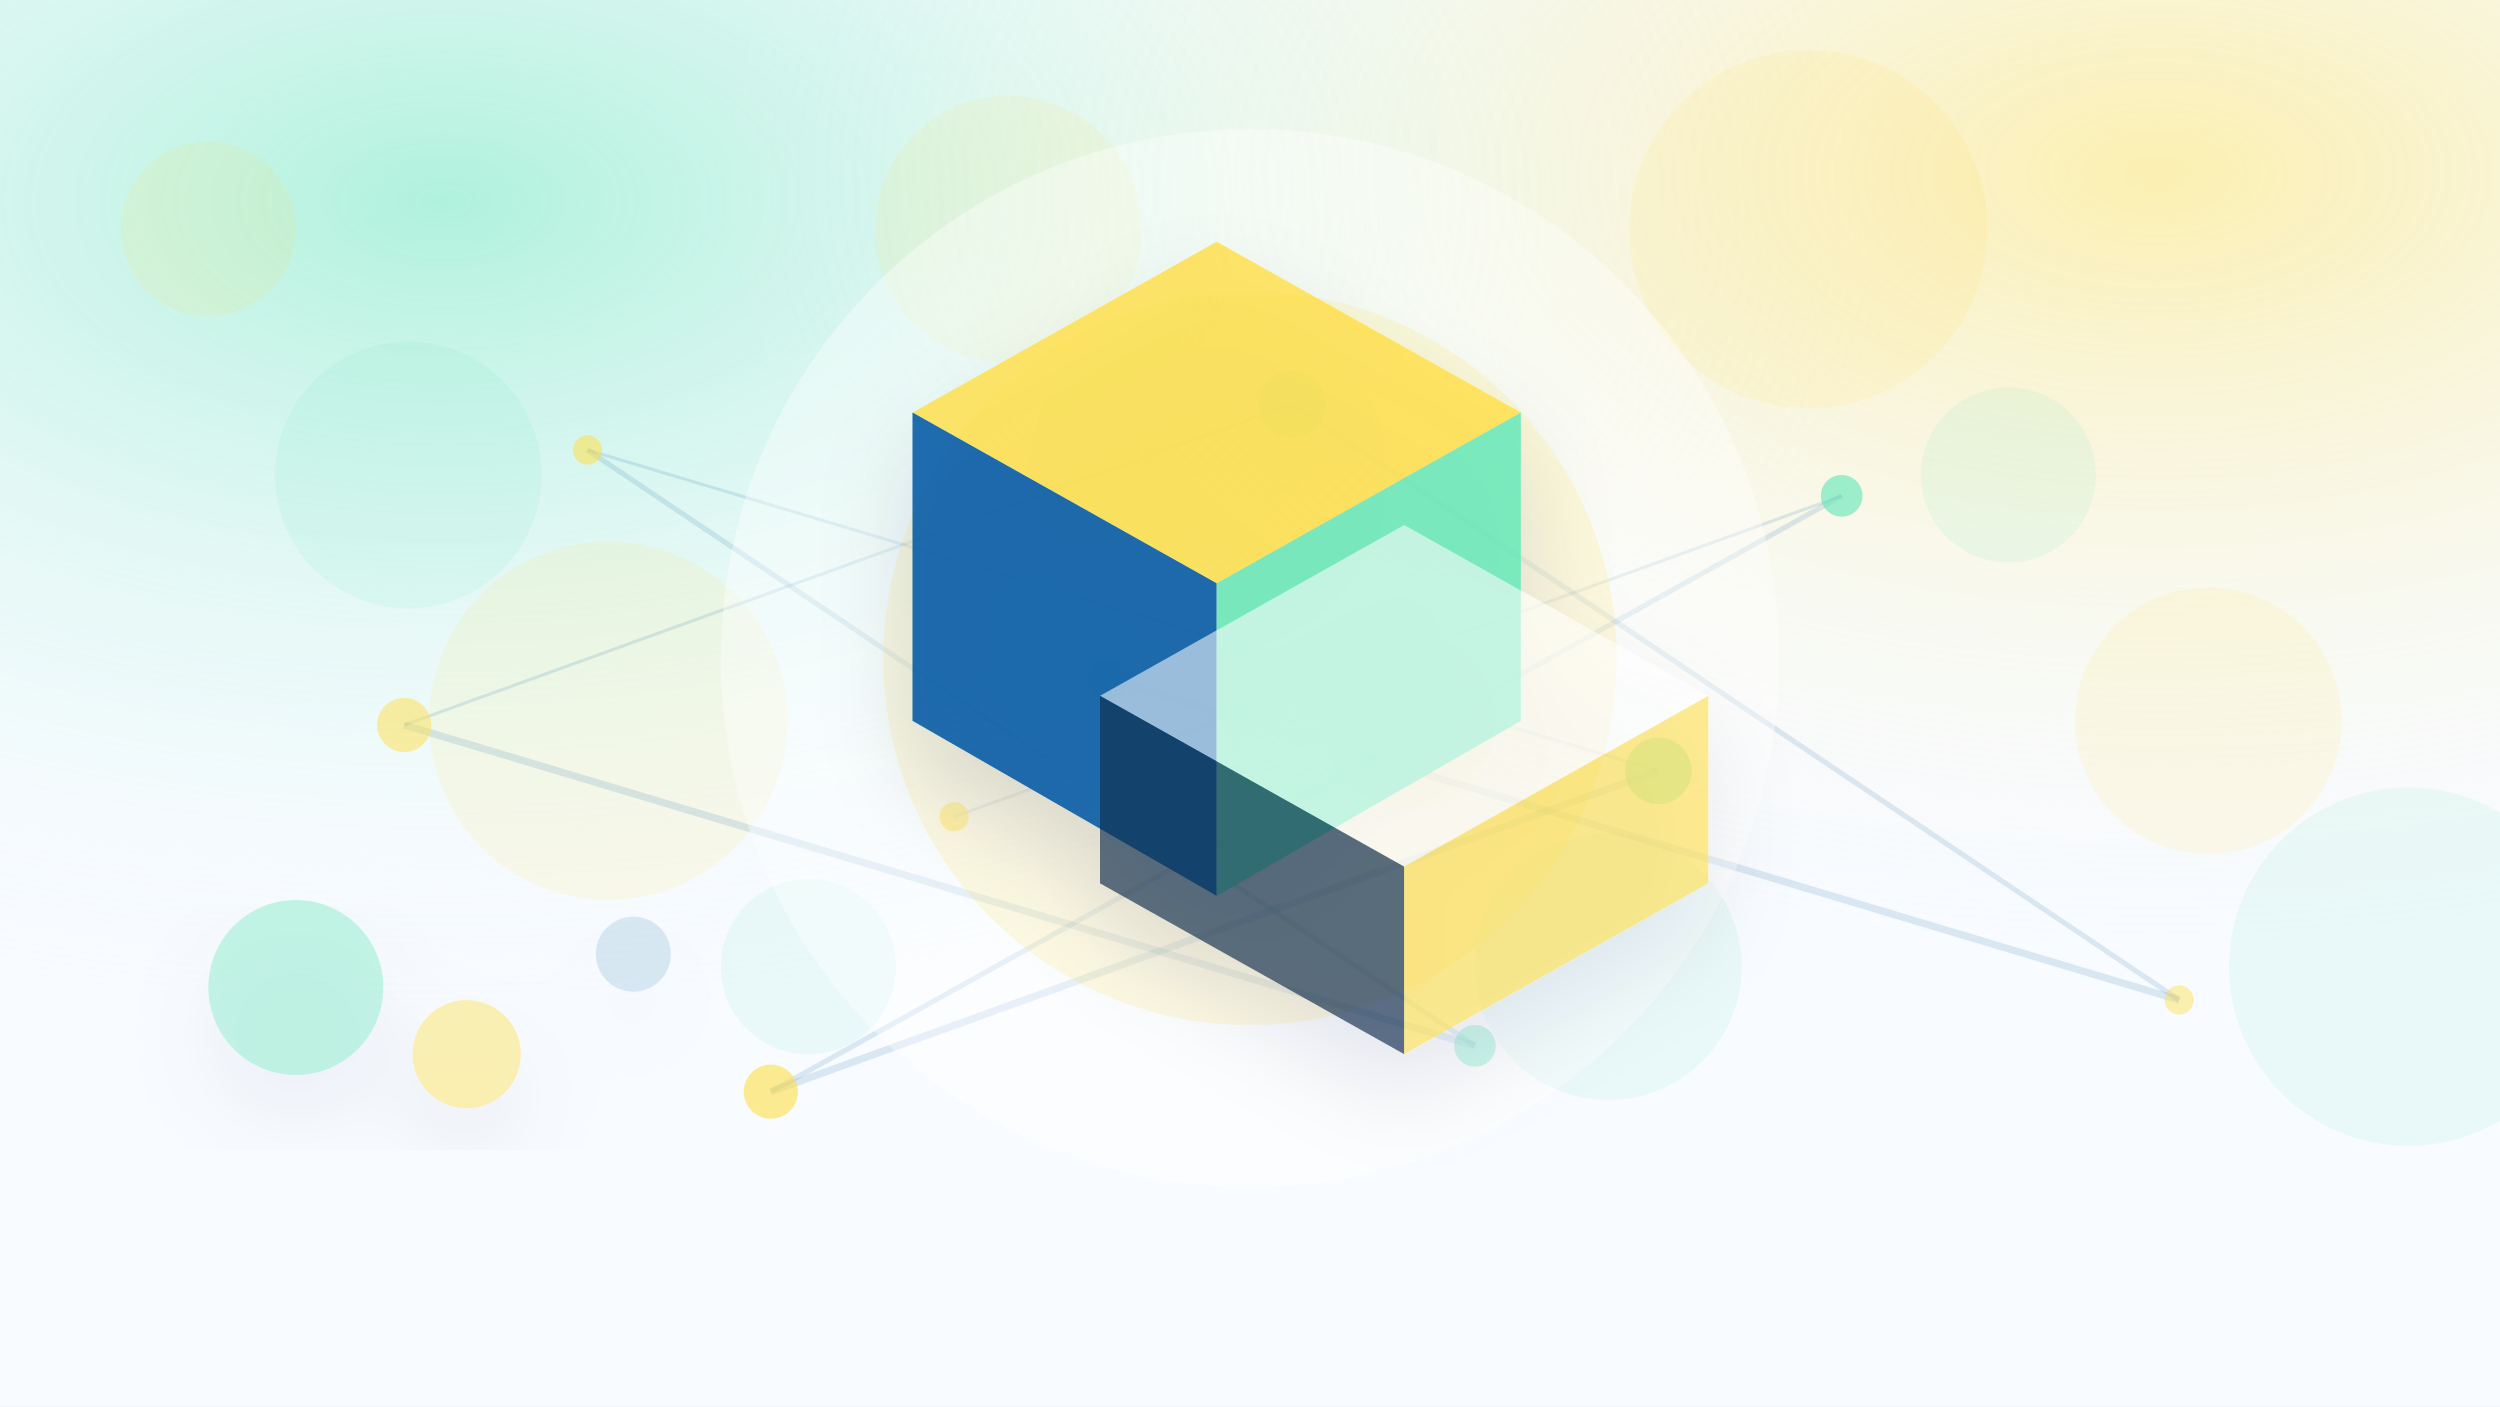
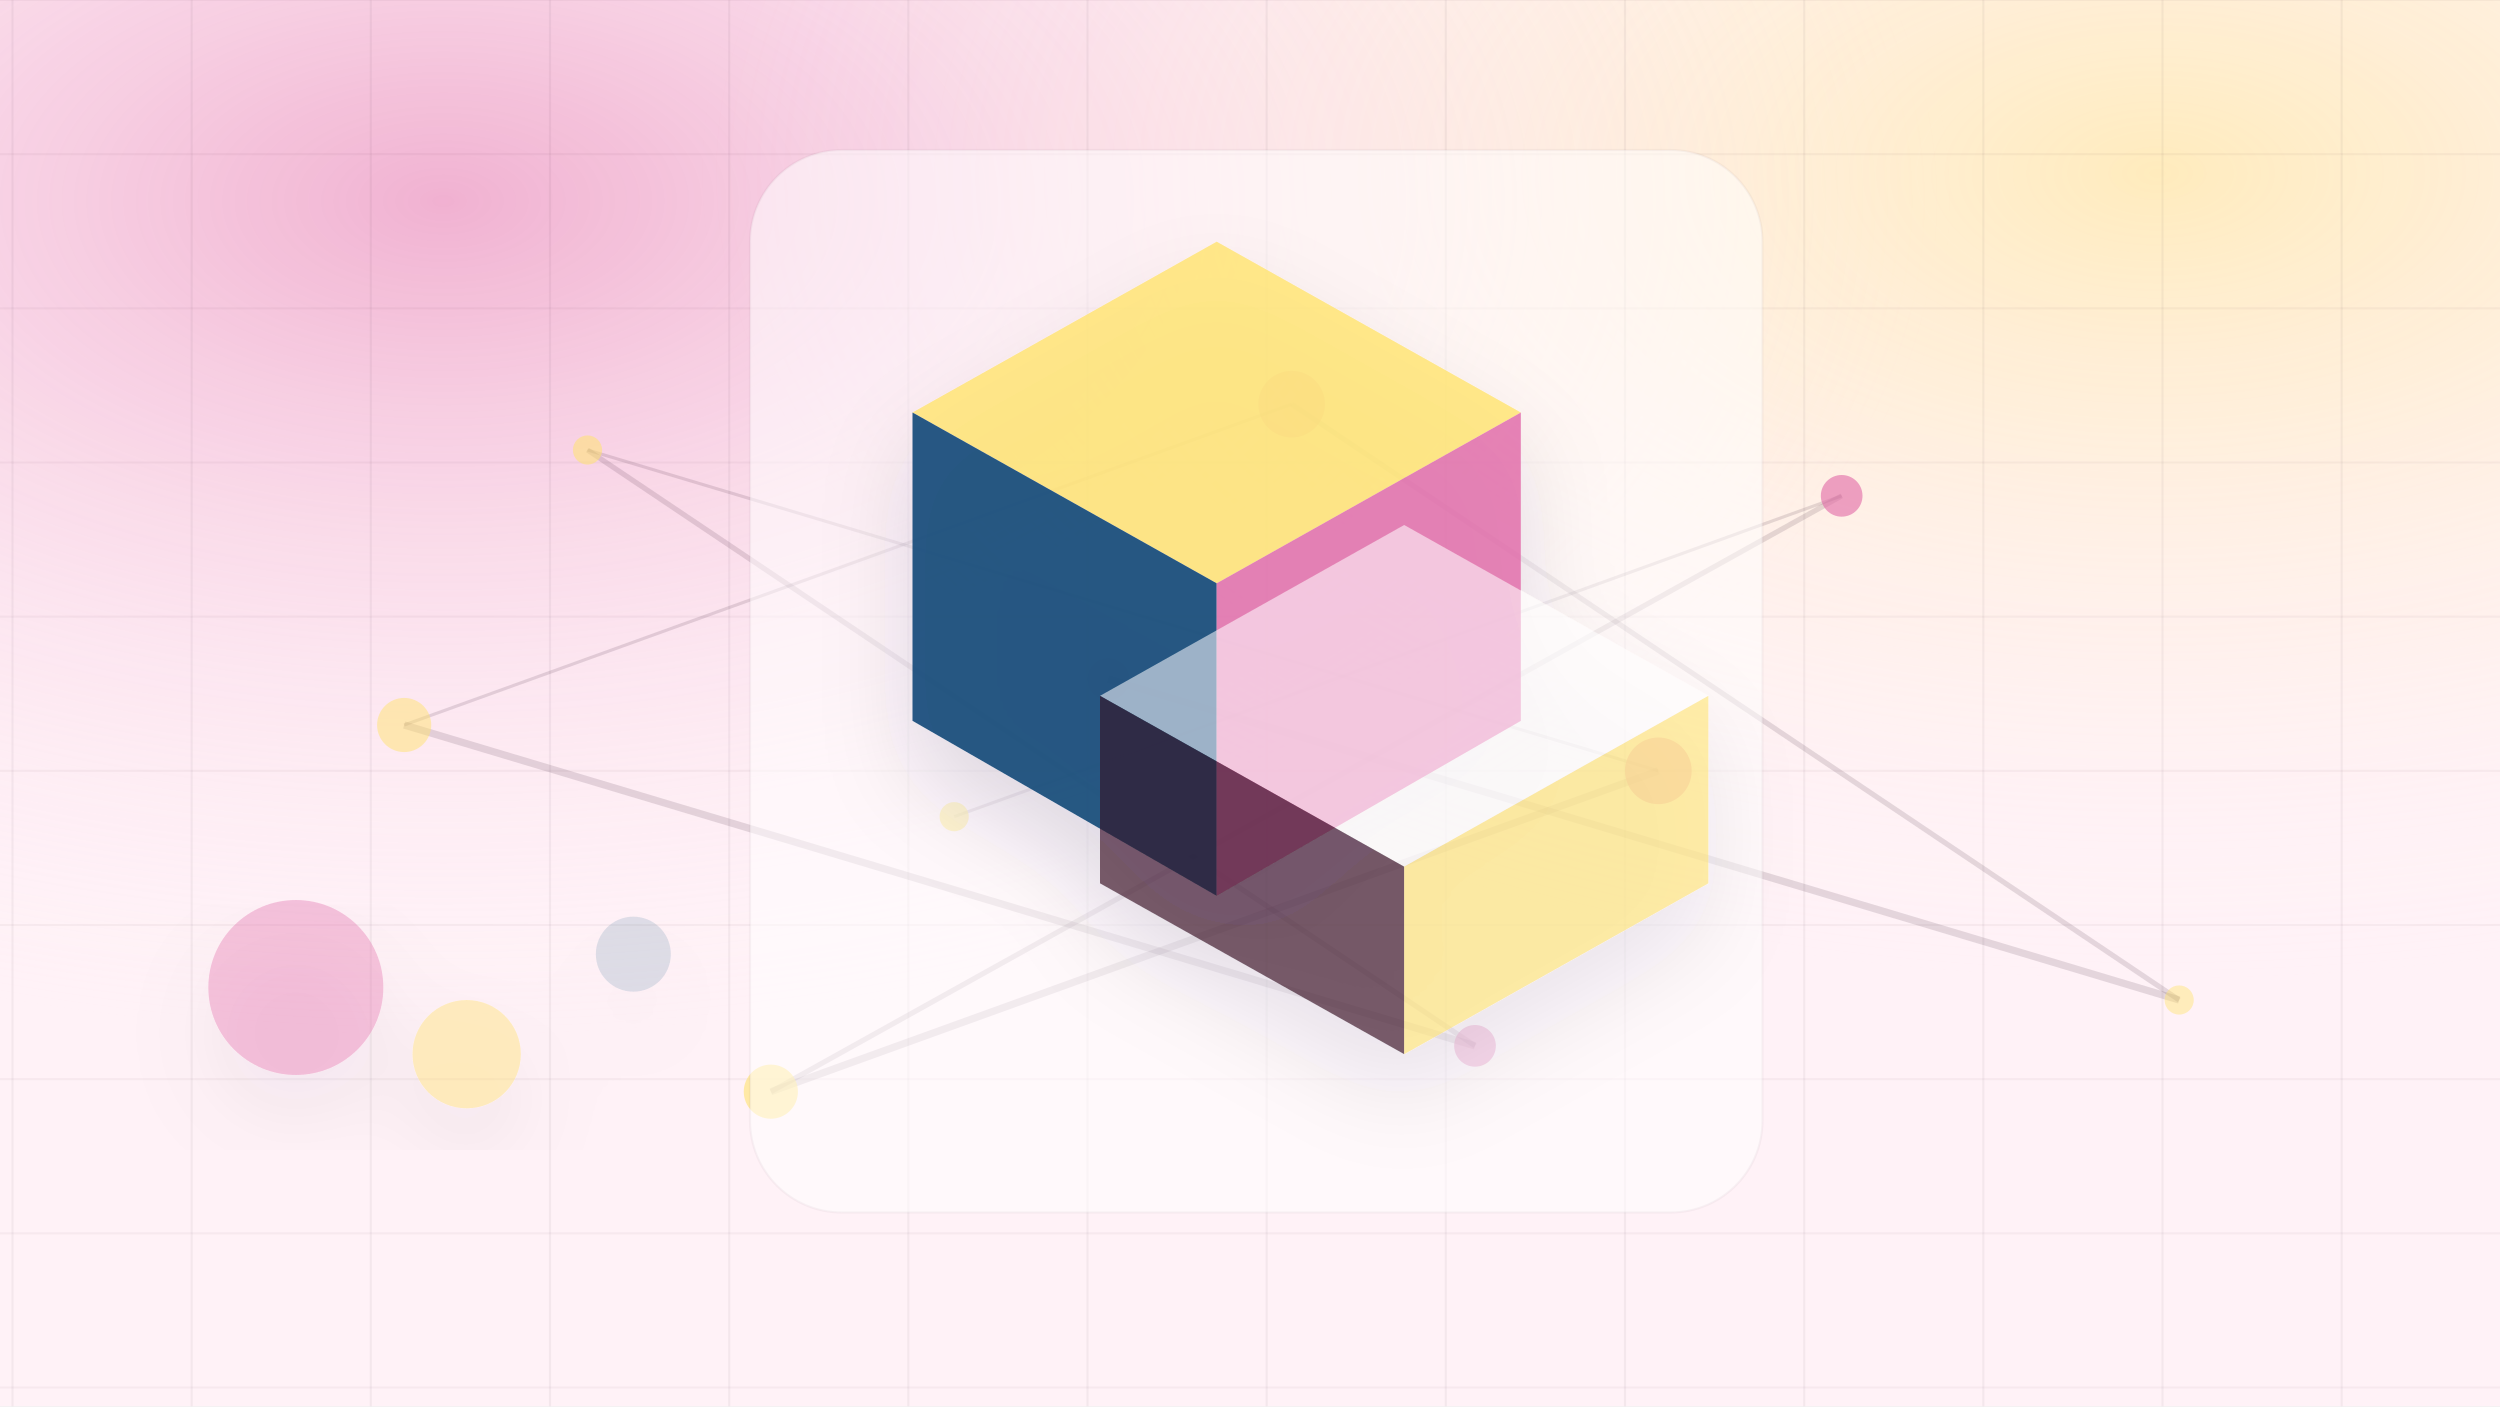
<svg xmlns="http://www.w3.org/2000/svg" width="1200" height="675" viewBox="0 0 1200 675" role="img" aria-labelledby="title desc">
  <defs>
    <radialGradient id="g1" cx="18%" cy="14%" r="60%">
-       <stop stop-color="#62e6b8" stop-opacity=".48" />
-       <stop offset="1" stop-color="#f8fbff" stop-opacity="0" />
+       <stop stop-color="#e16ba8" stop-opacity=".48" />
+       <stop offset="1" stop-color="#fff2f7" stop-opacity="0" />
    </radialGradient>
    <radialGradient id="g2" cx="86%" cy="12%" r="58%">
-       <stop stop-color="#ffdf45" stop-opacity=".42" />
-       <stop offset="1" stop-color="#f8fbff" stop-opacity="0" />
+       <stop stop-color="#ffe36e" stop-opacity=".42" />
+       <stop offset="1" stop-color="#fff2f7" stop-opacity="0" />
    </radialGradient>
    <linearGradient id="split" x1="0" x2="1">
-       <stop stop-color="#f8fbff" />
-       <stop offset=".55" stop-color="#f8fbff" />
-       <stop offset=".55" stop-color="#fffdf2" />
-       <stop offset="1" stop-color="#eef8ff" />
+       <stop stop-color="#fff2f7" />
+       <stop offset=".55" stop-color="#fff2f7" />
+       <stop offset=".55" stop-color="#eef8ff" />
+       <stop offset="1" stop-color="#fff7d1" />
    </linearGradient>
    <filter id="shadow" x="-20%" y="-20%" width="140%" height="140%">
      <feDropShadow dx="0" dy="22" stdDeviation="22" flood-color="#12213a" flood-opacity=".14" />
    </filter>
  </defs>
-   <rect width="1200" height="675" fill="#f8fbff" />
+   <rect width="1200" height="675" fill="#fff2f7" />
  <rect width="1200" height="675" fill="url(#g1)" />
  <rect width="1200" height="675" fill="url(#g2)" />
  <g opacity=".9">
-     <circle cx="100" cy="110" r="42" fill="#ffdf45" opacity=".12" />
-     <circle cx="196" cy="228" r="64" fill="#62e6b8" opacity=".12" />
-     <circle cx="292" cy="346" r="86" fill="#ffdf45" opacity=".12" />
-     <circle cx="388" cy="464" r="42" fill="#62e6b8" opacity=".12" />
-     <circle cx="484" cy="110" r="64" fill="#ffdf45" opacity=".12" />
-     <circle cx="580" cy="228" r="86" fill="#62e6b8" opacity=".12" />
-     <circle cx="676" cy="346" r="42" fill="#ffdf45" opacity=".12" />
-     <circle cx="772" cy="464" r="64" fill="#62e6b8" opacity=".12" />
-     <circle cx="868" cy="110" r="86" fill="#ffdf45" opacity=".12" />
-     <circle cx="964" cy="228" r="42" fill="#62e6b8" opacity=".12" />
-     <circle cx="1060" cy="346" r="64" fill="#ffdf45" opacity=".12" />
-     <circle cx="1156" cy="464" r="86" fill="#62e6b8" opacity=".12" />
+     <path d="M-80 0V675" stroke="#351528" stroke-opacity=".055" />
+     <path d="M6 0V675" stroke="#351528" stroke-opacity=".055" />
+     <path d="M92 0V675" stroke="#351528" stroke-opacity=".055" />
+     <path d="M178 0V675" stroke="#351528" stroke-opacity=".055" />
+     <path d="M264 0V675" stroke="#351528" stroke-opacity=".055" />
+     <path d="M350 0V675" stroke="#351528" stroke-opacity=".055" />
+     <path d="M436 0V675" stroke="#351528" stroke-opacity=".055" />
+     <path d="M522 0V675" stroke="#351528" stroke-opacity=".055" />
+     <path d="M608 0V675" stroke="#351528" stroke-opacity=".055" />
+     <path d="M694 0V675" stroke="#351528" stroke-opacity=".055" />
+     <path d="M780 0V675" stroke="#351528" stroke-opacity=".055" />
+     <path d="M866 0V675" stroke="#351528" stroke-opacity=".055" />
+     <path d="M952 0V675" stroke="#351528" stroke-opacity=".055" />
+     <path d="M1038 0V675" stroke="#351528" stroke-opacity=".055" />
+     <path d="M1124 0V675" stroke="#351528" stroke-opacity=".055" />
+     <path d="M1210 0V675" stroke="#351528" stroke-opacity=".055" />
+     <path d="M1296 0V675" stroke="#351528" stroke-opacity=".055" />
+     <path d="M1382 0V675" stroke="#351528" stroke-opacity=".055" />
+     <path d="M0 0H1200" stroke="#351528" stroke-opacity=".045" />
+     <path d="M0 74H1200" stroke="#351528" stroke-opacity=".045" />
+     <path d="M0 148H1200" stroke="#351528" stroke-opacity=".045" />
+     <path d="M0 222H1200" stroke="#351528" stroke-opacity=".045" />
+     <path d="M0 296H1200" stroke="#351528" stroke-opacity=".045" />
+     <path d="M0 370H1200" stroke="#351528" stroke-opacity=".045" />
+     <path d="M0 444H1200" stroke="#351528" stroke-opacity=".045" />
+     <path d="M0 518H1200" stroke="#351528" stroke-opacity=".045" />
+     <path d="M0 592H1200" stroke="#351528" stroke-opacity=".045" />
+     <path d="M0 666H1200" stroke="#351528" stroke-opacity=".045" />
  </g>
  <g>
-     <line x1="458" y1="392" x2="884" y2="238" stroke="#0f5fa8" stroke-opacity=".13" stroke-width="1.5" />
-     <line x1="884" y1="238" x2="370" y2="524" stroke="#0f5fa8" stroke-opacity=".13" stroke-width="2.5" />
-     <line x1="370" y1="524" x2="796" y2="370" stroke="#0f5fa8" stroke-opacity=".13" stroke-width="3.5" />
-     <line x1="796" y1="370" x2="282" y2="216" stroke="#0f5fa8" stroke-opacity=".13" stroke-width="1.5" />
-     <line x1="282" y1="216" x2="708" y2="502" stroke="#0f5fa8" stroke-opacity=".13" stroke-width="2.5" />
-     <line x1="708" y1="502" x2="194" y2="348" stroke="#0f5fa8" stroke-opacity=".13" stroke-width="3.5" />
-     <line x1="194" y1="348" x2="620" y2="194" stroke="#0f5fa8" stroke-opacity=".13" stroke-width="1.5" />
-     <line x1="620" y1="194" x2="1046" y2="480" stroke="#0f5fa8" stroke-opacity=".13" stroke-width="2.5" />
-     <line x1="1046" y1="480" x2="532" y2="326" stroke="#0f5fa8" stroke-opacity=".13" stroke-width="3.5" />
-     <circle cx="458" cy="392" r="7" fill="#ffdf45" opacity="0.64" />
-     <circle cx="884" cy="238" r="10" fill="#62e6b8" opacity="0.615" />
-     <circle cx="370" cy="524" r="13" fill="#ffdf45" opacity="0.59" />
-     <circle cx="796" cy="370" r="16" fill="#62e6b8" opacity="0.565" />
-     <circle cx="282" cy="216" r="7" fill="#ffdf45" opacity="0.54" />
-     <circle cx="708" cy="502" r="10" fill="#62e6b8" opacity="0.515" />
-     <circle cx="194" cy="348" r="13" fill="#ffdf45" opacity="0.49" />
-     <circle cx="620" cy="194" r="16" fill="#62e6b8" opacity="0.465" />
-     <circle cx="1046" cy="480" r="7" fill="#ffdf45" opacity="0.44" />
-     <circle cx="532" cy="326" r="10" fill="#62e6b8" opacity="0.415" />
+     <line x1="458" y1="392" x2="884" y2="238" stroke="#351528" stroke-opacity=".13" stroke-width="1.5" />
+     <line x1="884" y1="238" x2="370" y2="524" stroke="#351528" stroke-opacity=".13" stroke-width="2.5" />
+     <line x1="370" y1="524" x2="796" y2="370" stroke="#351528" stroke-opacity=".13" stroke-width="3.5" />
+     <line x1="796" y1="370" x2="282" y2="216" stroke="#351528" stroke-opacity=".13" stroke-width="1.5" />
+     <line x1="282" y1="216" x2="708" y2="502" stroke="#351528" stroke-opacity=".13" stroke-width="2.5" />
+     <line x1="708" y1="502" x2="194" y2="348" stroke="#351528" stroke-opacity=".13" stroke-width="3.5" />
+     <line x1="194" y1="348" x2="620" y2="194" stroke="#351528" stroke-opacity=".13" stroke-width="1.5" />
+     <line x1="620" y1="194" x2="1046" y2="480" stroke="#351528" stroke-opacity=".13" stroke-width="2.5" />
+     <line x1="1046" y1="480" x2="532" y2="326" stroke="#351528" stroke-opacity=".13" stroke-width="3.5" />
+     <circle cx="458" cy="392" r="7" fill="#ffe36e" opacity="0.64" />
+     <circle cx="884" cy="238" r="10" fill="#e16ba8" opacity="0.615" />
+     <circle cx="370" cy="524" r="13" fill="#ffe36e" opacity="0.59" />
+     <circle cx="796" cy="370" r="16" fill="#e16ba8" opacity="0.565" />
+     <circle cx="282" cy="216" r="7" fill="#ffe36e" opacity="0.54" />
+     <circle cx="708" cy="502" r="10" fill="#e16ba8" opacity="0.515" />
+     <circle cx="194" cy="348" r="13" fill="#ffe36e" opacity="0.49" />
+     <circle cx="620" cy="194" r="16" fill="#e16ba8" opacity="0.465" />
+     <circle cx="1046" cy="480" r="7" fill="#ffe36e" opacity="0.44" />
+     <circle cx="532" cy="326" r="10" fill="#e16ba8" opacity="0.415" />
  </g>
  <g transform="translate(-300 0)">
-     <circle cx="900" cy="316" r="254" fill="#fff" opacity=".38" />
-     <circle cx="900" cy="316" r="176" fill="#ffdf45" opacity=".16" />
+     <rect x="660" y="72" width="486" height="510" rx="44" fill="#fff" opacity=".52" stroke="#351528" stroke-opacity=".08" />
  </g>
  <g transform="translate(-300 0)" filter="url(#shadow)">
    <g transform="translate(724 116)">
-       <polygon points="160,0 306,82 160,164 14,82" fill="#ffdf45" opacity=".8" />
-       <polygon points="14,82 160,164 160,314 14,230" fill="#0f5fa8" opacity=".92" />
-       <polygon points="306,82 160,164 160,314 306,230" fill="#62e6b8" opacity=".82" />
+       <polygon points="160,0 306,82 160,164 14,82" fill="#ffe36e" opacity=".8" />
+       <polygon points="14,82 160,164 160,314 14,230" fill="#164b7a" opacity=".92" />
+       <polygon points="306,82 160,164 160,314 306,230" fill="#e16ba8" opacity=".82" />
      <polygon points="250,136 396,218 250,300 104,218" fill="#fff" opacity=".55" />
-       <polygon points="104,218 250,300 250,390 104,308" fill="#0d2b4d" opacity=".65" />
-       <polygon points="396,218 250,300 250,390 396,308" fill="#ffdf45" opacity=".58" />
+       <polygon points="104,218 250,300 250,390 104,308" fill="#351528" opacity=".65" />
+       <polygon points="396,218 250,300 250,390 396,308" fill="#ffe36e" opacity=".58" />
    </g>
  </g>
  <g filter="url(#shadow)" opacity=".82">
-     <circle cx="142" cy="474" r="42" fill="#62e6b8" opacity=".44" />
-     <circle cx="224" cy="506" r="26" fill="#ffdf45" opacity=".5" />
-     <circle cx="304" cy="458" r="18" fill="#0f5fa8" opacity=".16" />
+     <circle cx="142" cy="474" r="42" fill="#e16ba8" opacity=".44" />
+     <circle cx="224" cy="506" r="26" fill="#ffe36e" opacity=".5" />
+     <circle cx="304" cy="458" r="18" fill="#164b7a" opacity=".16" />
  </g>
</svg>
